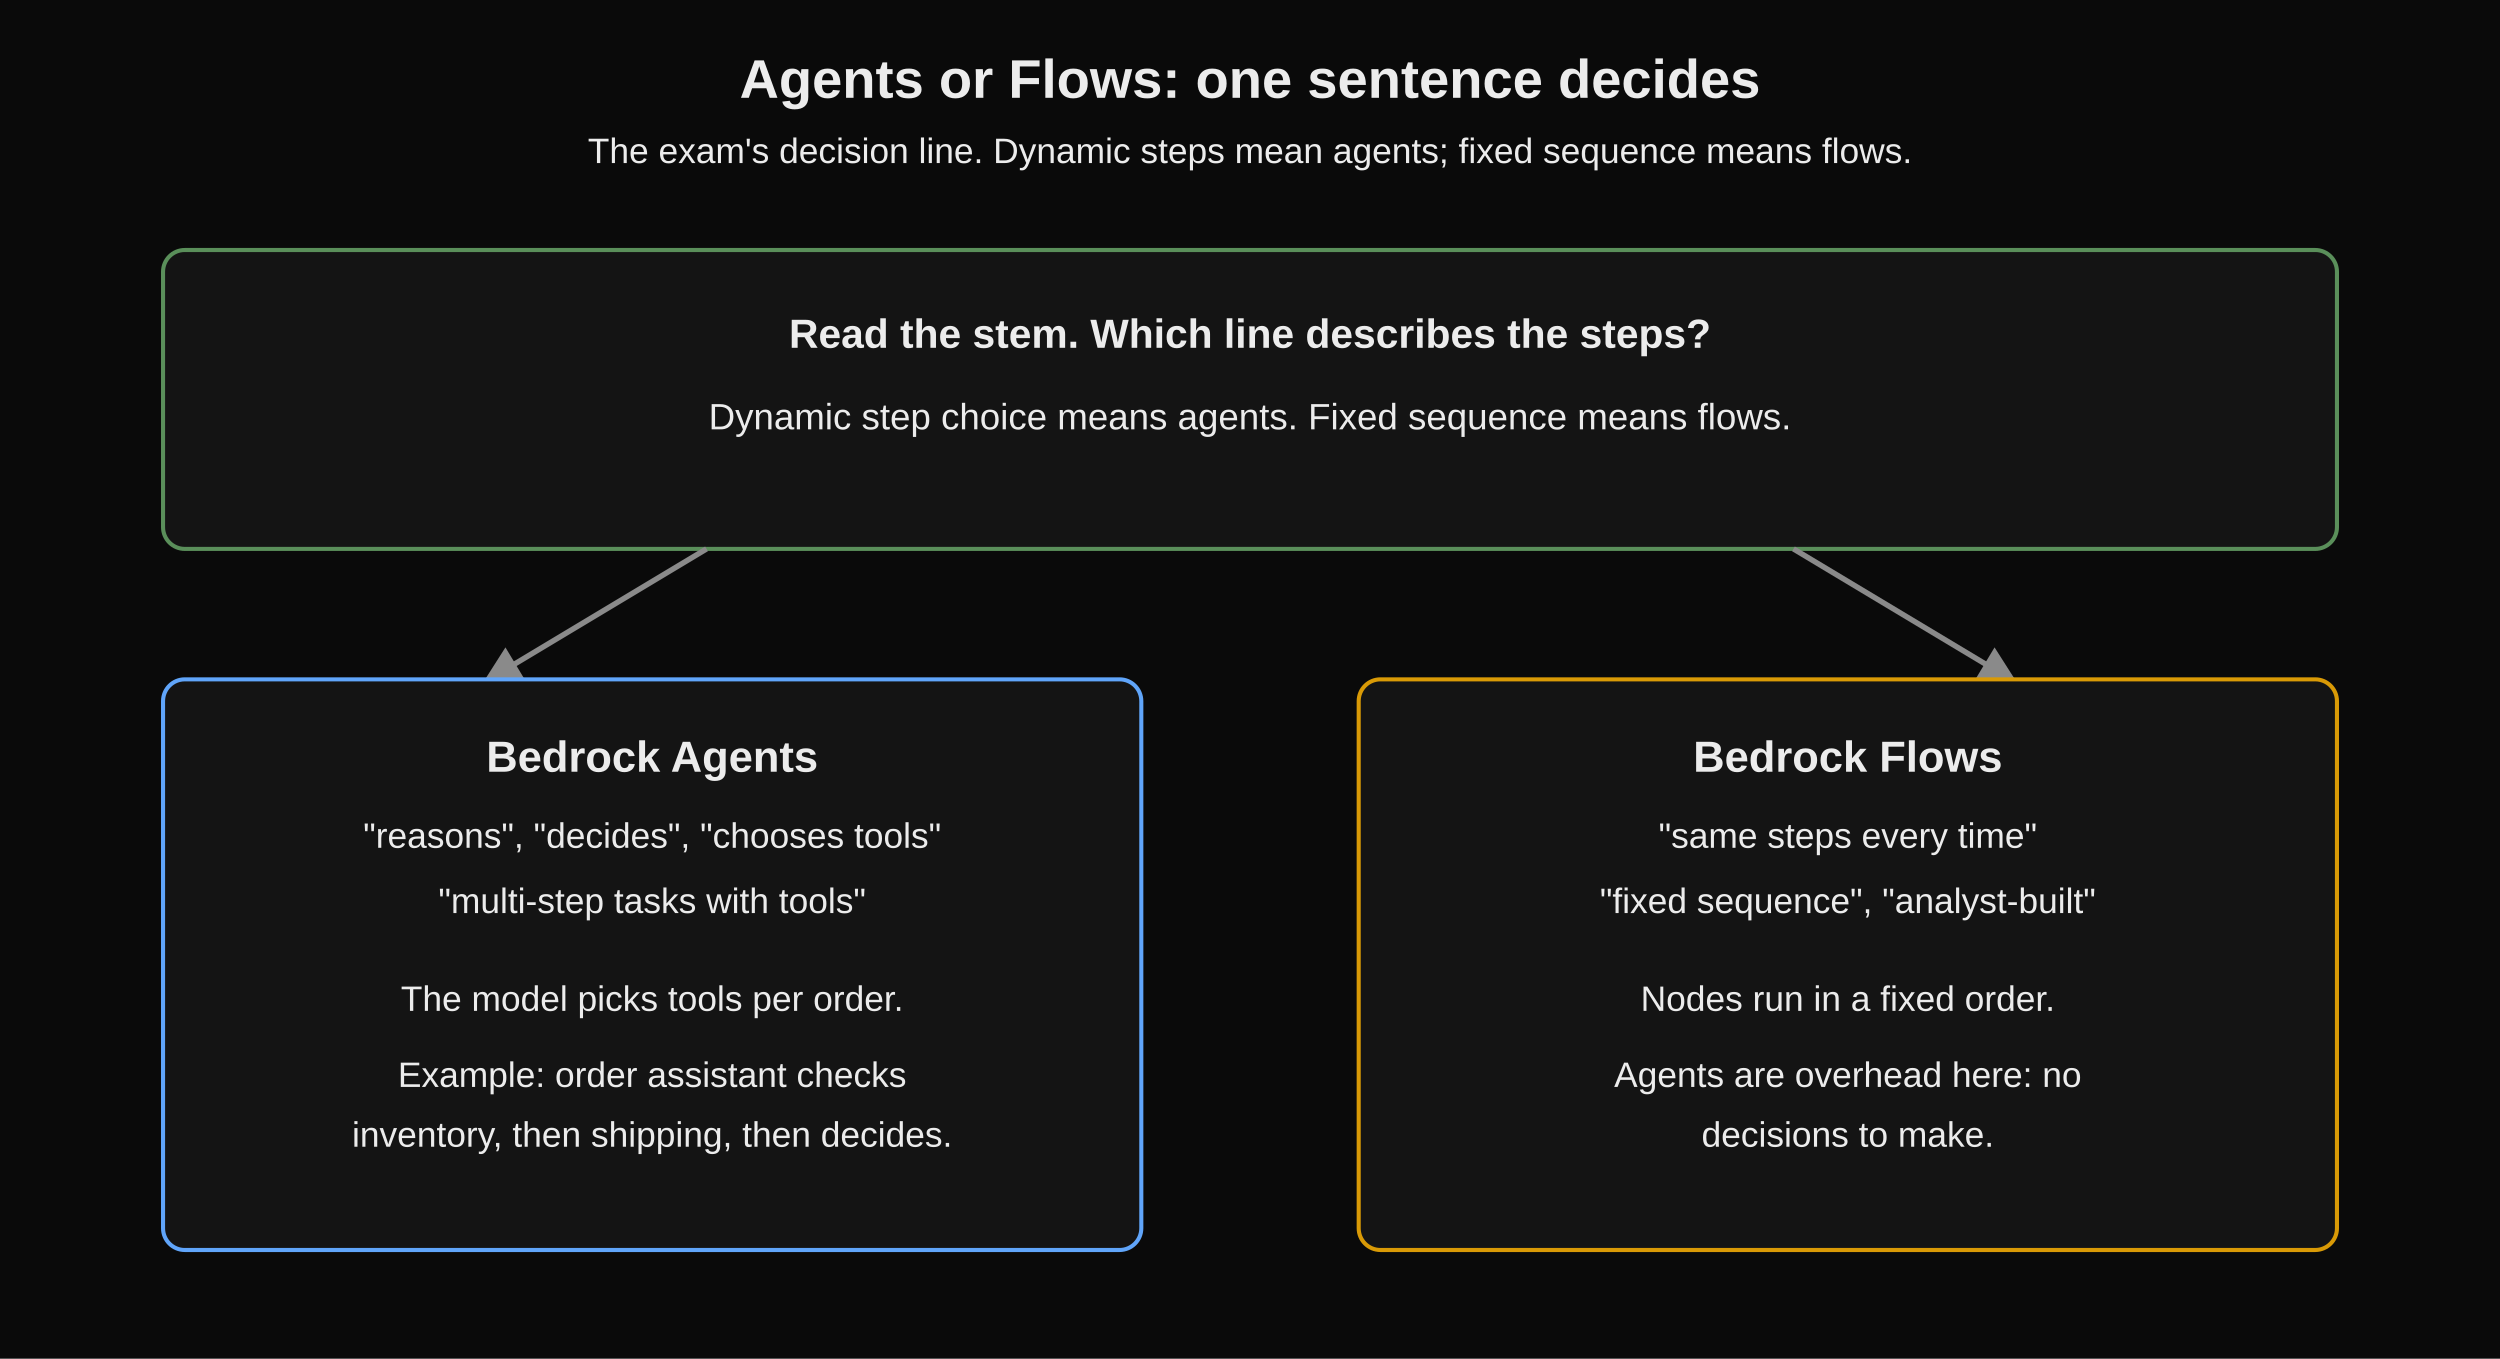
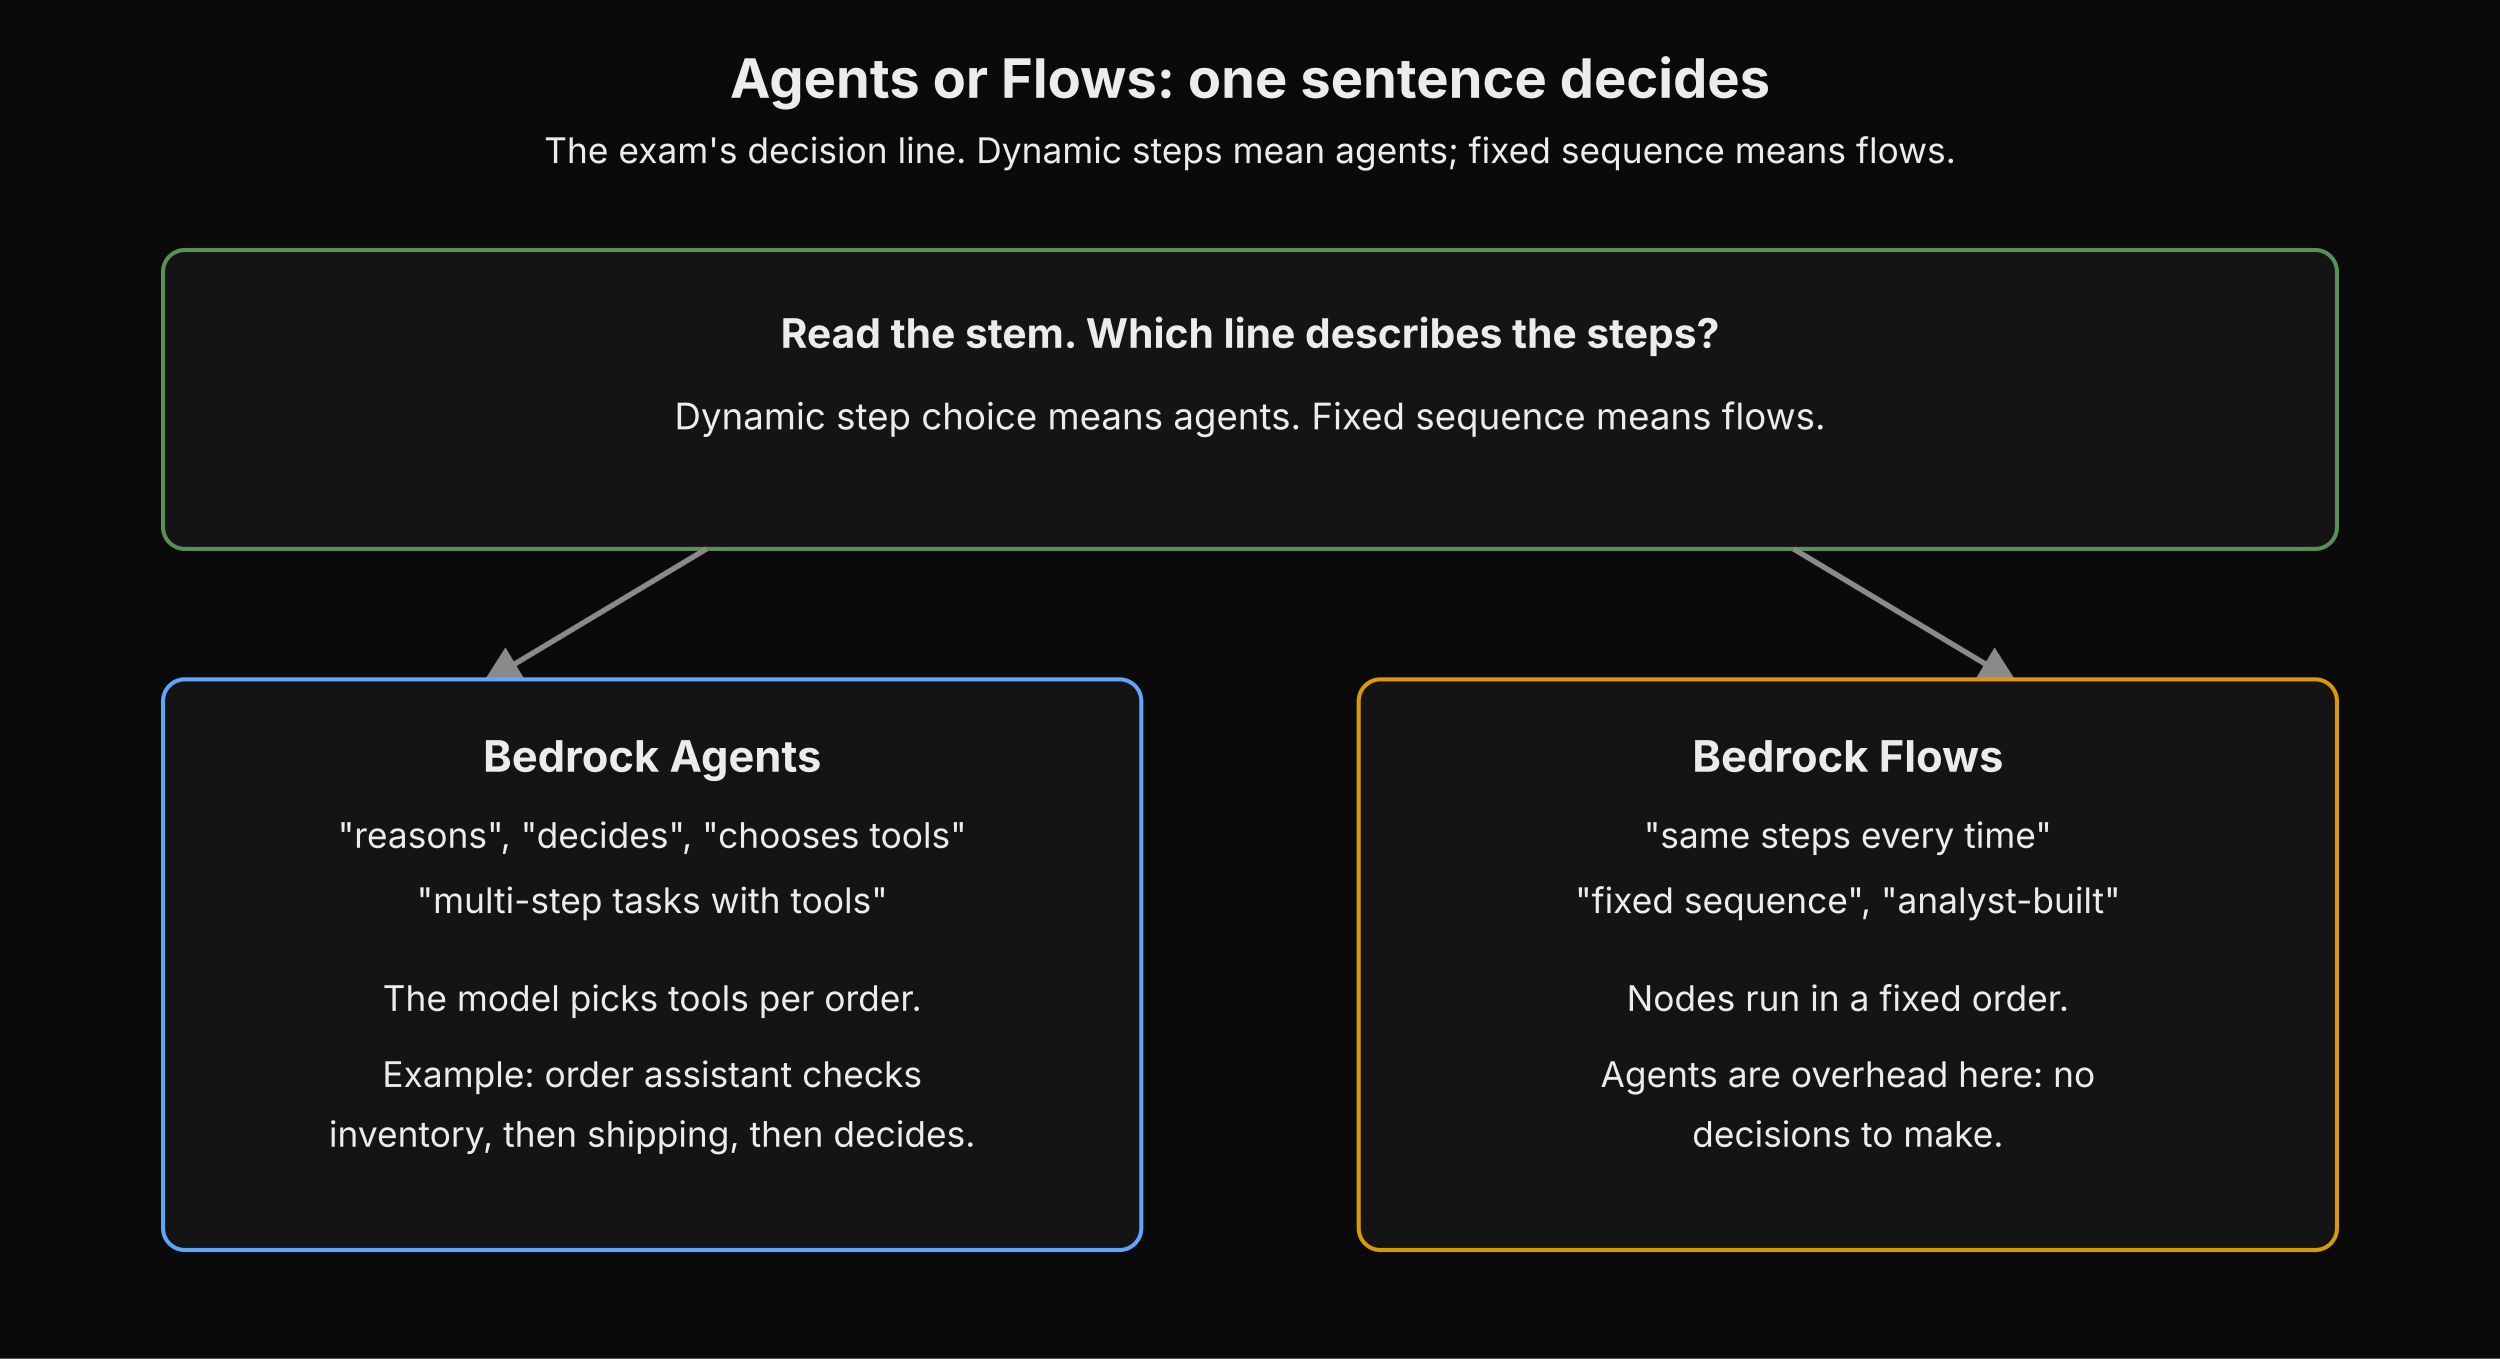
<svg xmlns="http://www.w3.org/2000/svg" width="100%" viewBox="0 0 920 500" role="img" aria-label="Agents versus Flows: dynamic step choice means Bedrock Agents, fixed sequence means Bedrock Flows">
-   <style>text{font-family:Verdana,Arial,sans-serif;fill:#ececec;}</style>
+   <style>text{font-family:"Anthropic Sans",Inter,"Source Sans 3","IBM Plex Sans",sans-serif;fill:#ececec}</style>
  <defs>
    <marker id="ah" viewBox="0 0 10 10" refX="8" refY="5" markerWidth="7" markerHeight="7" orient="auto-start-reverse">
      <path d="M0,0 L10,5 L0,10 z" fill="#8a8a8a" />
    </marker>
  </defs>
  <rect x="0" y="0" width="920" height="500" fill="#0a0a0a" />
  <text x="460.0" y="36" text-anchor="middle" font-size="20" font-weight="bold">Agents or Flows: one sentence decides</text>
  <text x="460.0" y="60" text-anchor="middle" font-size="13" fill="#a8a8a8">The exam's decision line. Dynamic steps mean agents; fixed sequence means flows.</text>
  <rect x="60" y="92" width="800" height="110" rx="8" fill="#141414" stroke="#5a8f5a" stroke-width="1.5" />
  <text x="460" y="128" text-anchor="middle" font-size="15" fill="#ececec" font-weight="bold">Read the stem. Which line describes the steps?</text>
  <text x="460" y="158" text-anchor="middle" font-size="13.5" fill="#a8a8a8">Dynamic step choice means agents. Fixed sequence means flows.</text>
  <path d="M260,202 L180,250" fill="none" stroke="#8a8a8a" stroke-width="2" marker-end="url(#ah)" />
  <path d="M660,202 L740,250" fill="none" stroke="#8a8a8a" stroke-width="2" marker-end="url(#ah)" />
  <rect x="60" y="250" width="360" height="210" rx="8" fill="#141414" stroke="#60a5fa" stroke-width="1.5" />
  <text x="240" y="284" text-anchor="middle" font-size="16" fill="#ececec" font-weight="bold">Bedrock Agents</text>
  <text x="240" y="312" text-anchor="middle" font-size="13" fill="#a8a8a8">"reasons", "decides", "chooses tools"</text>
  <text x="240" y="336" text-anchor="middle" font-size="13" fill="#a8a8a8">"multi-step tasks with tools"</text>
  <text x="240" y="372" text-anchor="middle" font-size="13" fill="#a8a8a8">The model picks tools per order.</text>
  <text x="240" y="400" text-anchor="middle" font-size="13" fill="#a8a8a8">Example: order assistant checks</text>
  <text x="240" y="422" text-anchor="middle" font-size="13" fill="#a8a8a8">inventory, then shipping, then decides.</text>
  <rect x="500" y="250" width="360" height="210" rx="8" fill="#141414" stroke="#d99a06" stroke-width="1.5" />
  <text x="680" y="284" text-anchor="middle" font-size="16" fill="#ececec" font-weight="bold">Bedrock Flows</text>
  <text x="680" y="312" text-anchor="middle" font-size="13" fill="#a8a8a8">"same steps every time"</text>
  <text x="680" y="336" text-anchor="middle" font-size="13" fill="#a8a8a8">"fixed sequence", "analyst-built"</text>
  <text x="680" y="372" text-anchor="middle" font-size="13" fill="#a8a8a8">Nodes run in a fixed order.</text>
  <text x="680" y="400" text-anchor="middle" font-size="13" fill="#a8a8a8">Agents are overhead here: no</text>
  <text x="680" y="422" text-anchor="middle" font-size="13" fill="#a8a8a8">decisions to make.</text>
</svg>
